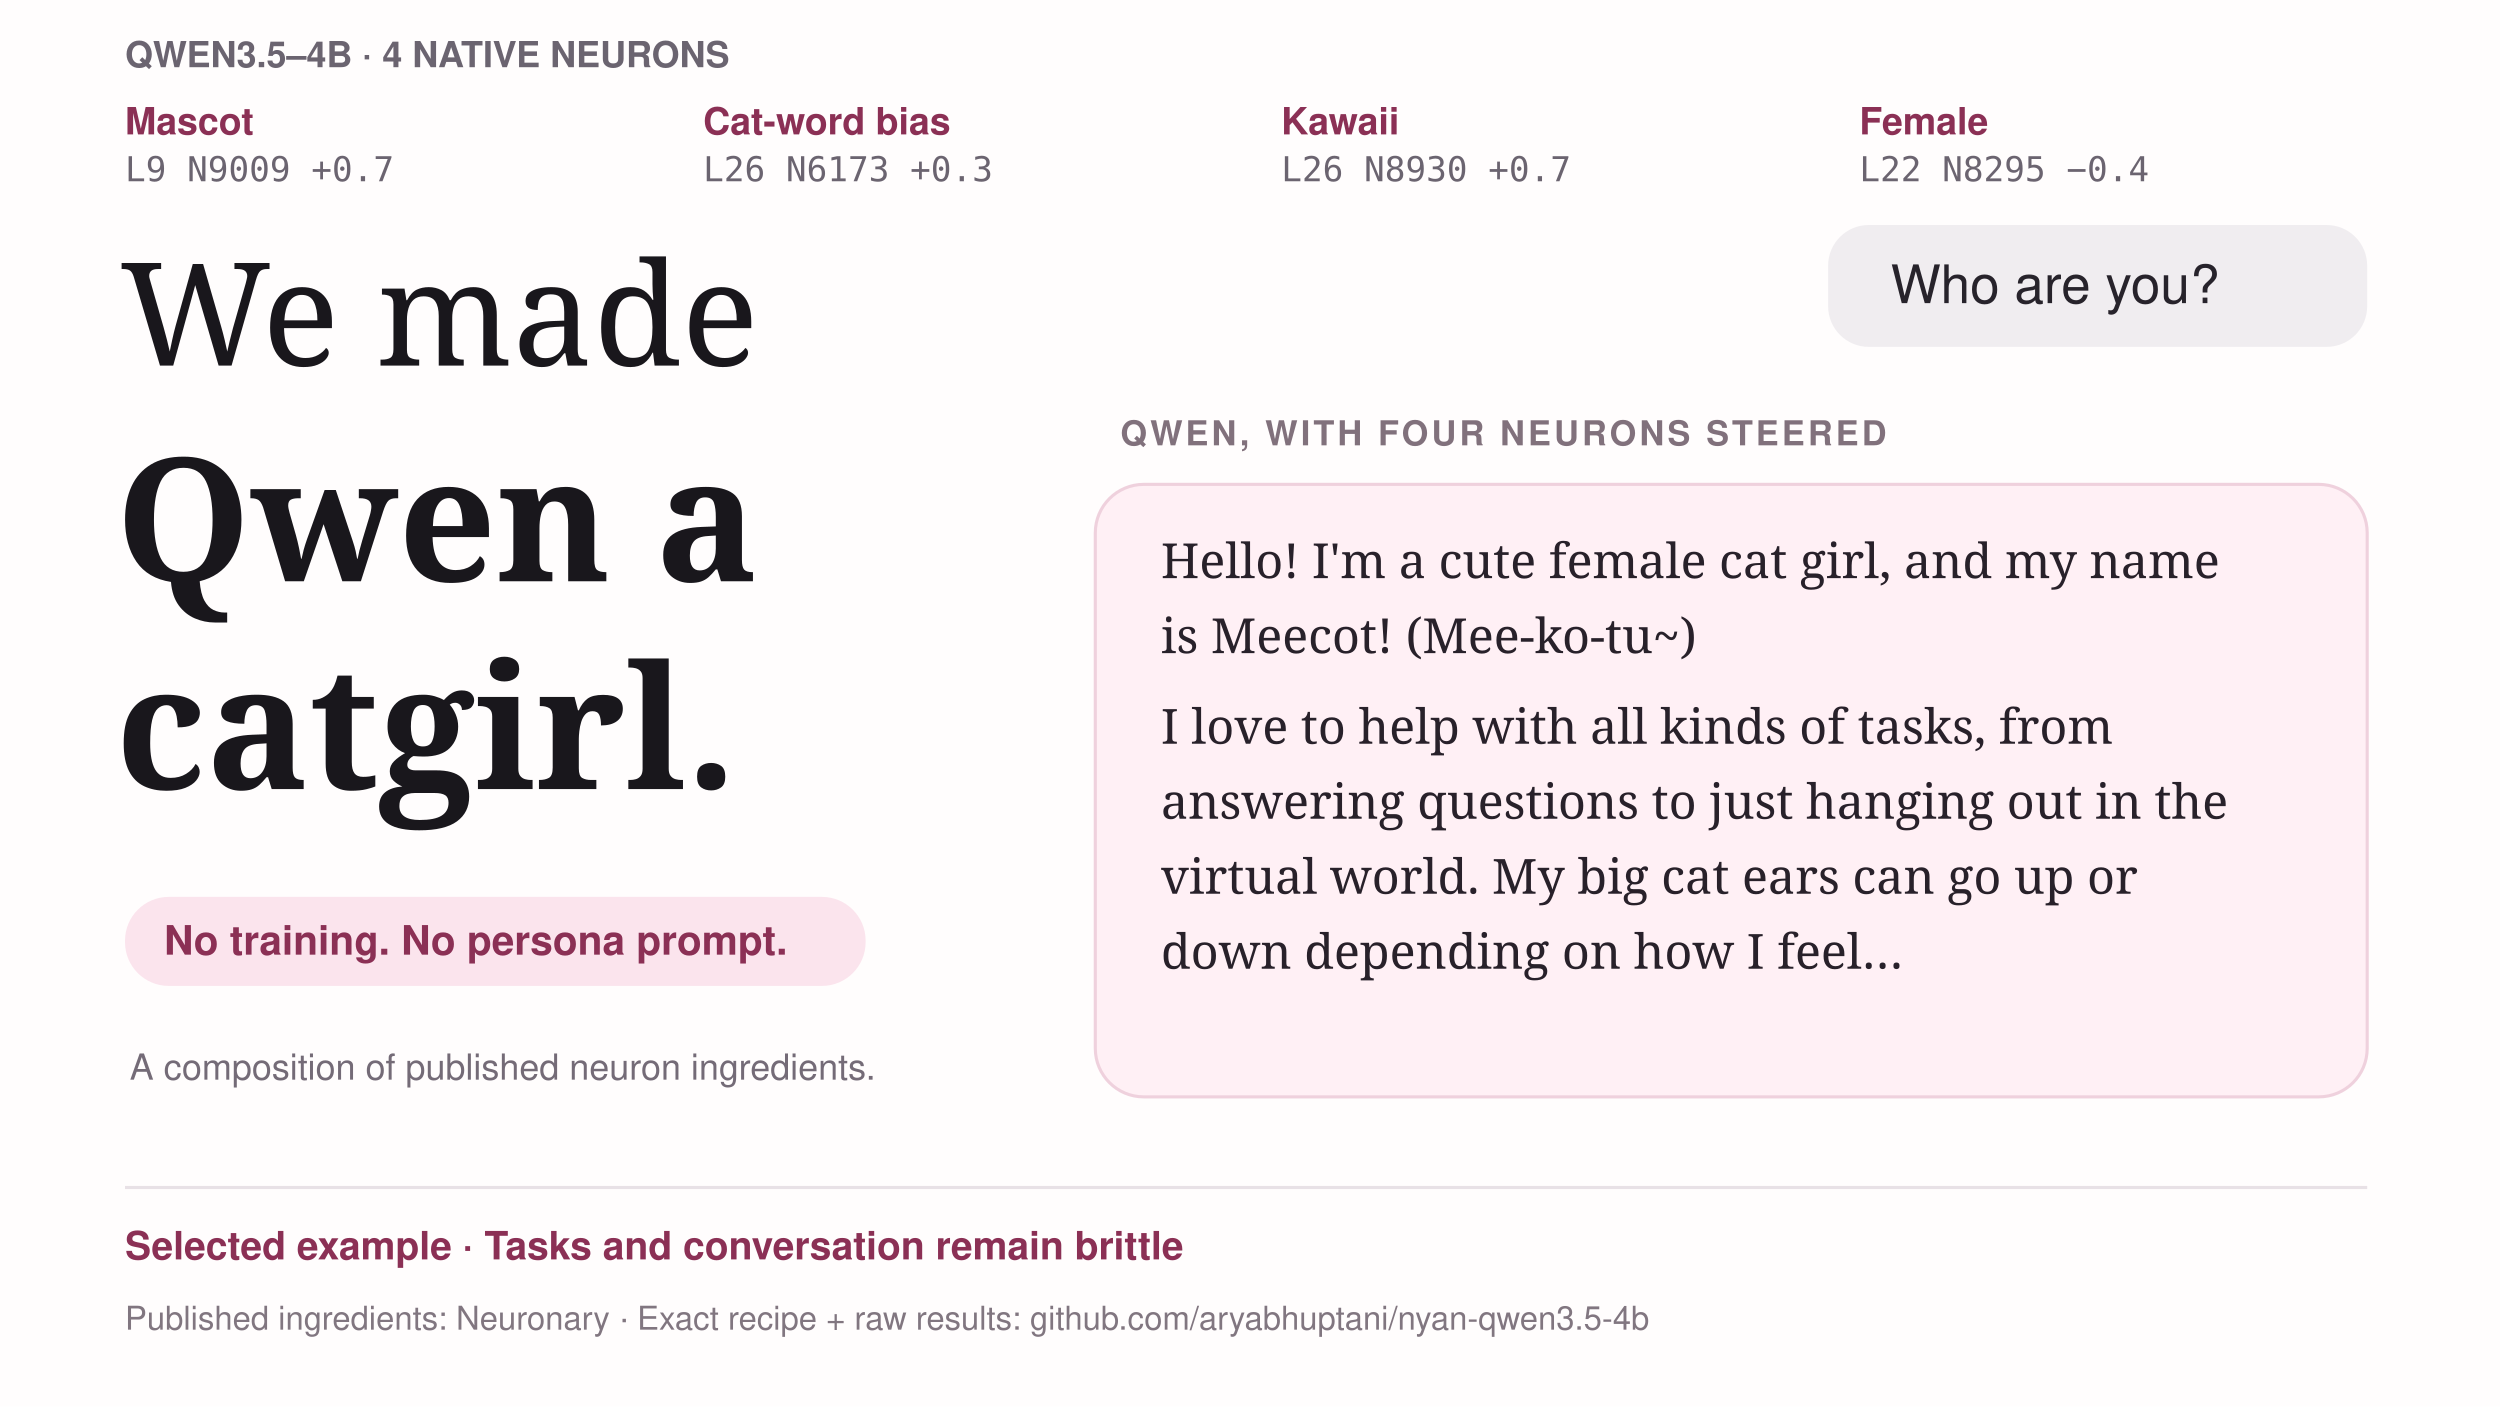
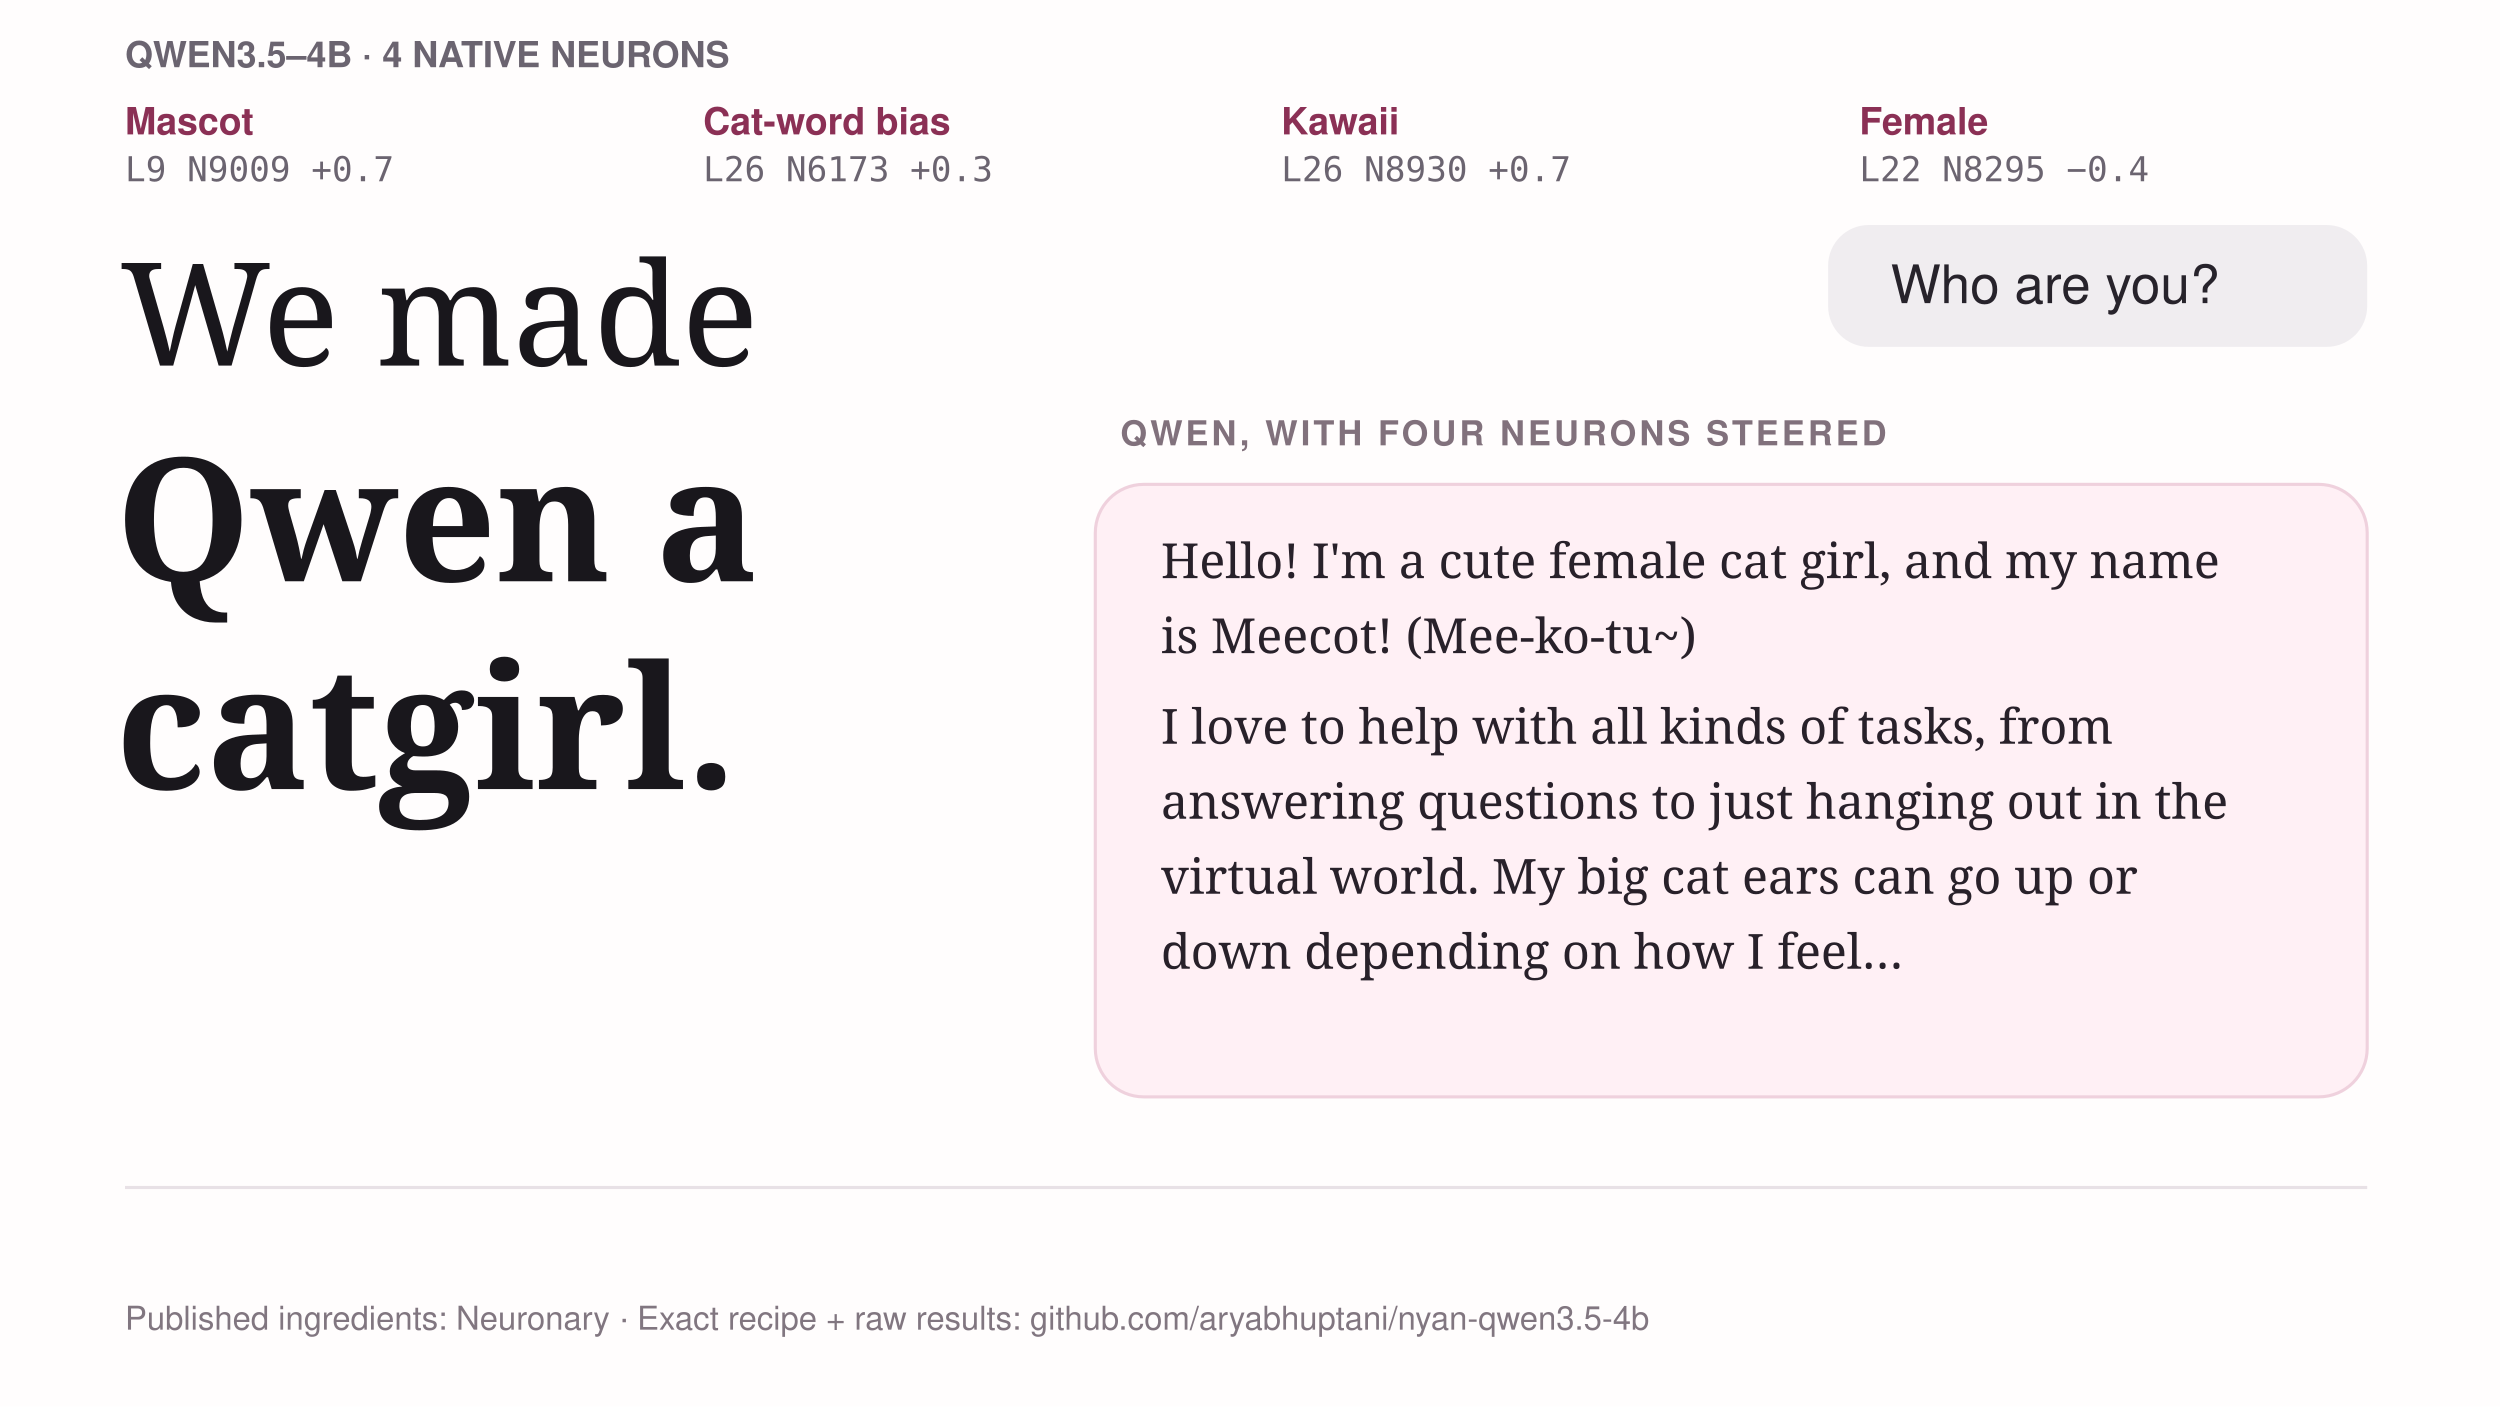
<svg xmlns="http://www.w3.org/2000/svg" width="1600" height="900" viewBox="0 0 1600 900">
  <rect width="1600" height="900" fill="#fffdfd" />
  <text x="80" y="43" font-family="Helvetica,Arial,sans-serif" font-size="23" font-weight="600" fill="#6b6470">QWEN3.5–4B · 4 NATIVE NEURONS</text>
  <text x="80" y="86" font-family="Helvetica,Arial,sans-serif" font-size="24" font-weight="600" fill="#8b3055">Mascot</text>
  <text x="80" y="116" font-family="Menlo,monospace" font-size="22" fill="#6b6470">L9 N9009 +0.7</text>
  <text x="450" y="86" font-family="Helvetica,Arial,sans-serif" font-size="24" font-weight="600" fill="#8b3055">Cat-word bias</text>
  <text x="450" y="116" font-family="Menlo,monospace" font-size="22" fill="#6b6470">L26 N6173 +0.3</text>
  <text x="820" y="86" font-family="Helvetica,Arial,sans-serif" font-size="24" font-weight="600" fill="#8b3055">Kawaii</text>
  <text x="820" y="116" font-family="Menlo,monospace" font-size="22" fill="#6b6470">L26 N8930 +0.7</text>
  <text x="1190" y="86" font-family="Helvetica,Arial,sans-serif" font-size="24" font-weight="600" fill="#8b3055">Female</text>
  <text x="1190" y="116" font-family="Menlo,monospace" font-size="22" fill="#6b6470">L22 N8295 −0.4</text>
  <text x="77" y="234" font-family="Georgia,serif" font-size="92" fill="#19171c">We made</text>
  <text x="74" y="372" font-family="Georgia,serif" font-size="110" font-weight="bold" fill="#19171c">Qwen a</text>
  <text x="74" y="505" font-family="Georgia,serif" font-size="110" font-weight="bold" fill="#19171c">catgirl.</text>
-   <rect x="80" y="574" width="474" height="57" rx="28" fill="#fbe4ed" />
-   <text x="105" y="611" font-family="Helvetica,Arial,sans-serif" font-size="26" font-weight="600" fill="#8b3055">No training. No persona prompt.</text>
-   <text x="83" y="691" font-family="Helvetica,Arial,sans-serif" font-size="23" fill="#746b77">A composition of published neuron ingredients.</text>
  <rect x="1170" y="144" width="345" height="78" rx="26" fill="#f0edf0" />
  <text x="1210" y="194" font-family="Helvetica,Arial,sans-serif" font-size="34" fill="#27232b">Who are you?</text>
  <text x="717" y="285" font-family="Helvetica,Arial,sans-serif" font-size="22" font-weight="600" letter-spacing="2" fill="#81717c">QWEN, WITH FOUR NEURONS STEERED</text>
  <rect x="701" y="310" width="814" height="392" rx="31" fill="#fff0f5" stroke="#efd1dd" stroke-width="2" />
  <text x="743" y="370" font-family="Georgia,serif" font-size="31" fill="#28212a">
    <tspan x="743" dy="0">Hello! I'm a cute female cat girl, and my name</tspan>
    <tspan x="743" dy="48">is Meecot! (Mee-ko-tu~)</tspan>
    <tspan x="743" dy="58">I love to help with all kinds of tasks, from</tspan>
    <tspan x="743" dy="48">answering questions to just hanging out in the</tspan>
    <tspan x="743" dy="48">virtual world. My big cat ears can go up or</tspan>
    <tspan x="743" dy="48">down depending on how I feel…</tspan>
  </text>
  <path d="M80 760H1515" stroke="#e8e1e6" stroke-width="2" />
-   <text x="80" y="806" font-family="Helvetica,Arial,sans-serif" font-size="25" font-weight="600" fill="#8b3055">Selected example · Tasks and conversation remain brittle</text>
  <text x="80" y="851" font-family="Helvetica,Arial,sans-serif" font-size="21" fill="#817680">Published ingredients: Neuronary · Exact recipe + raw results: github.com/aryabhuptani/nyan-qwen3.5-4b</text>
</svg>
